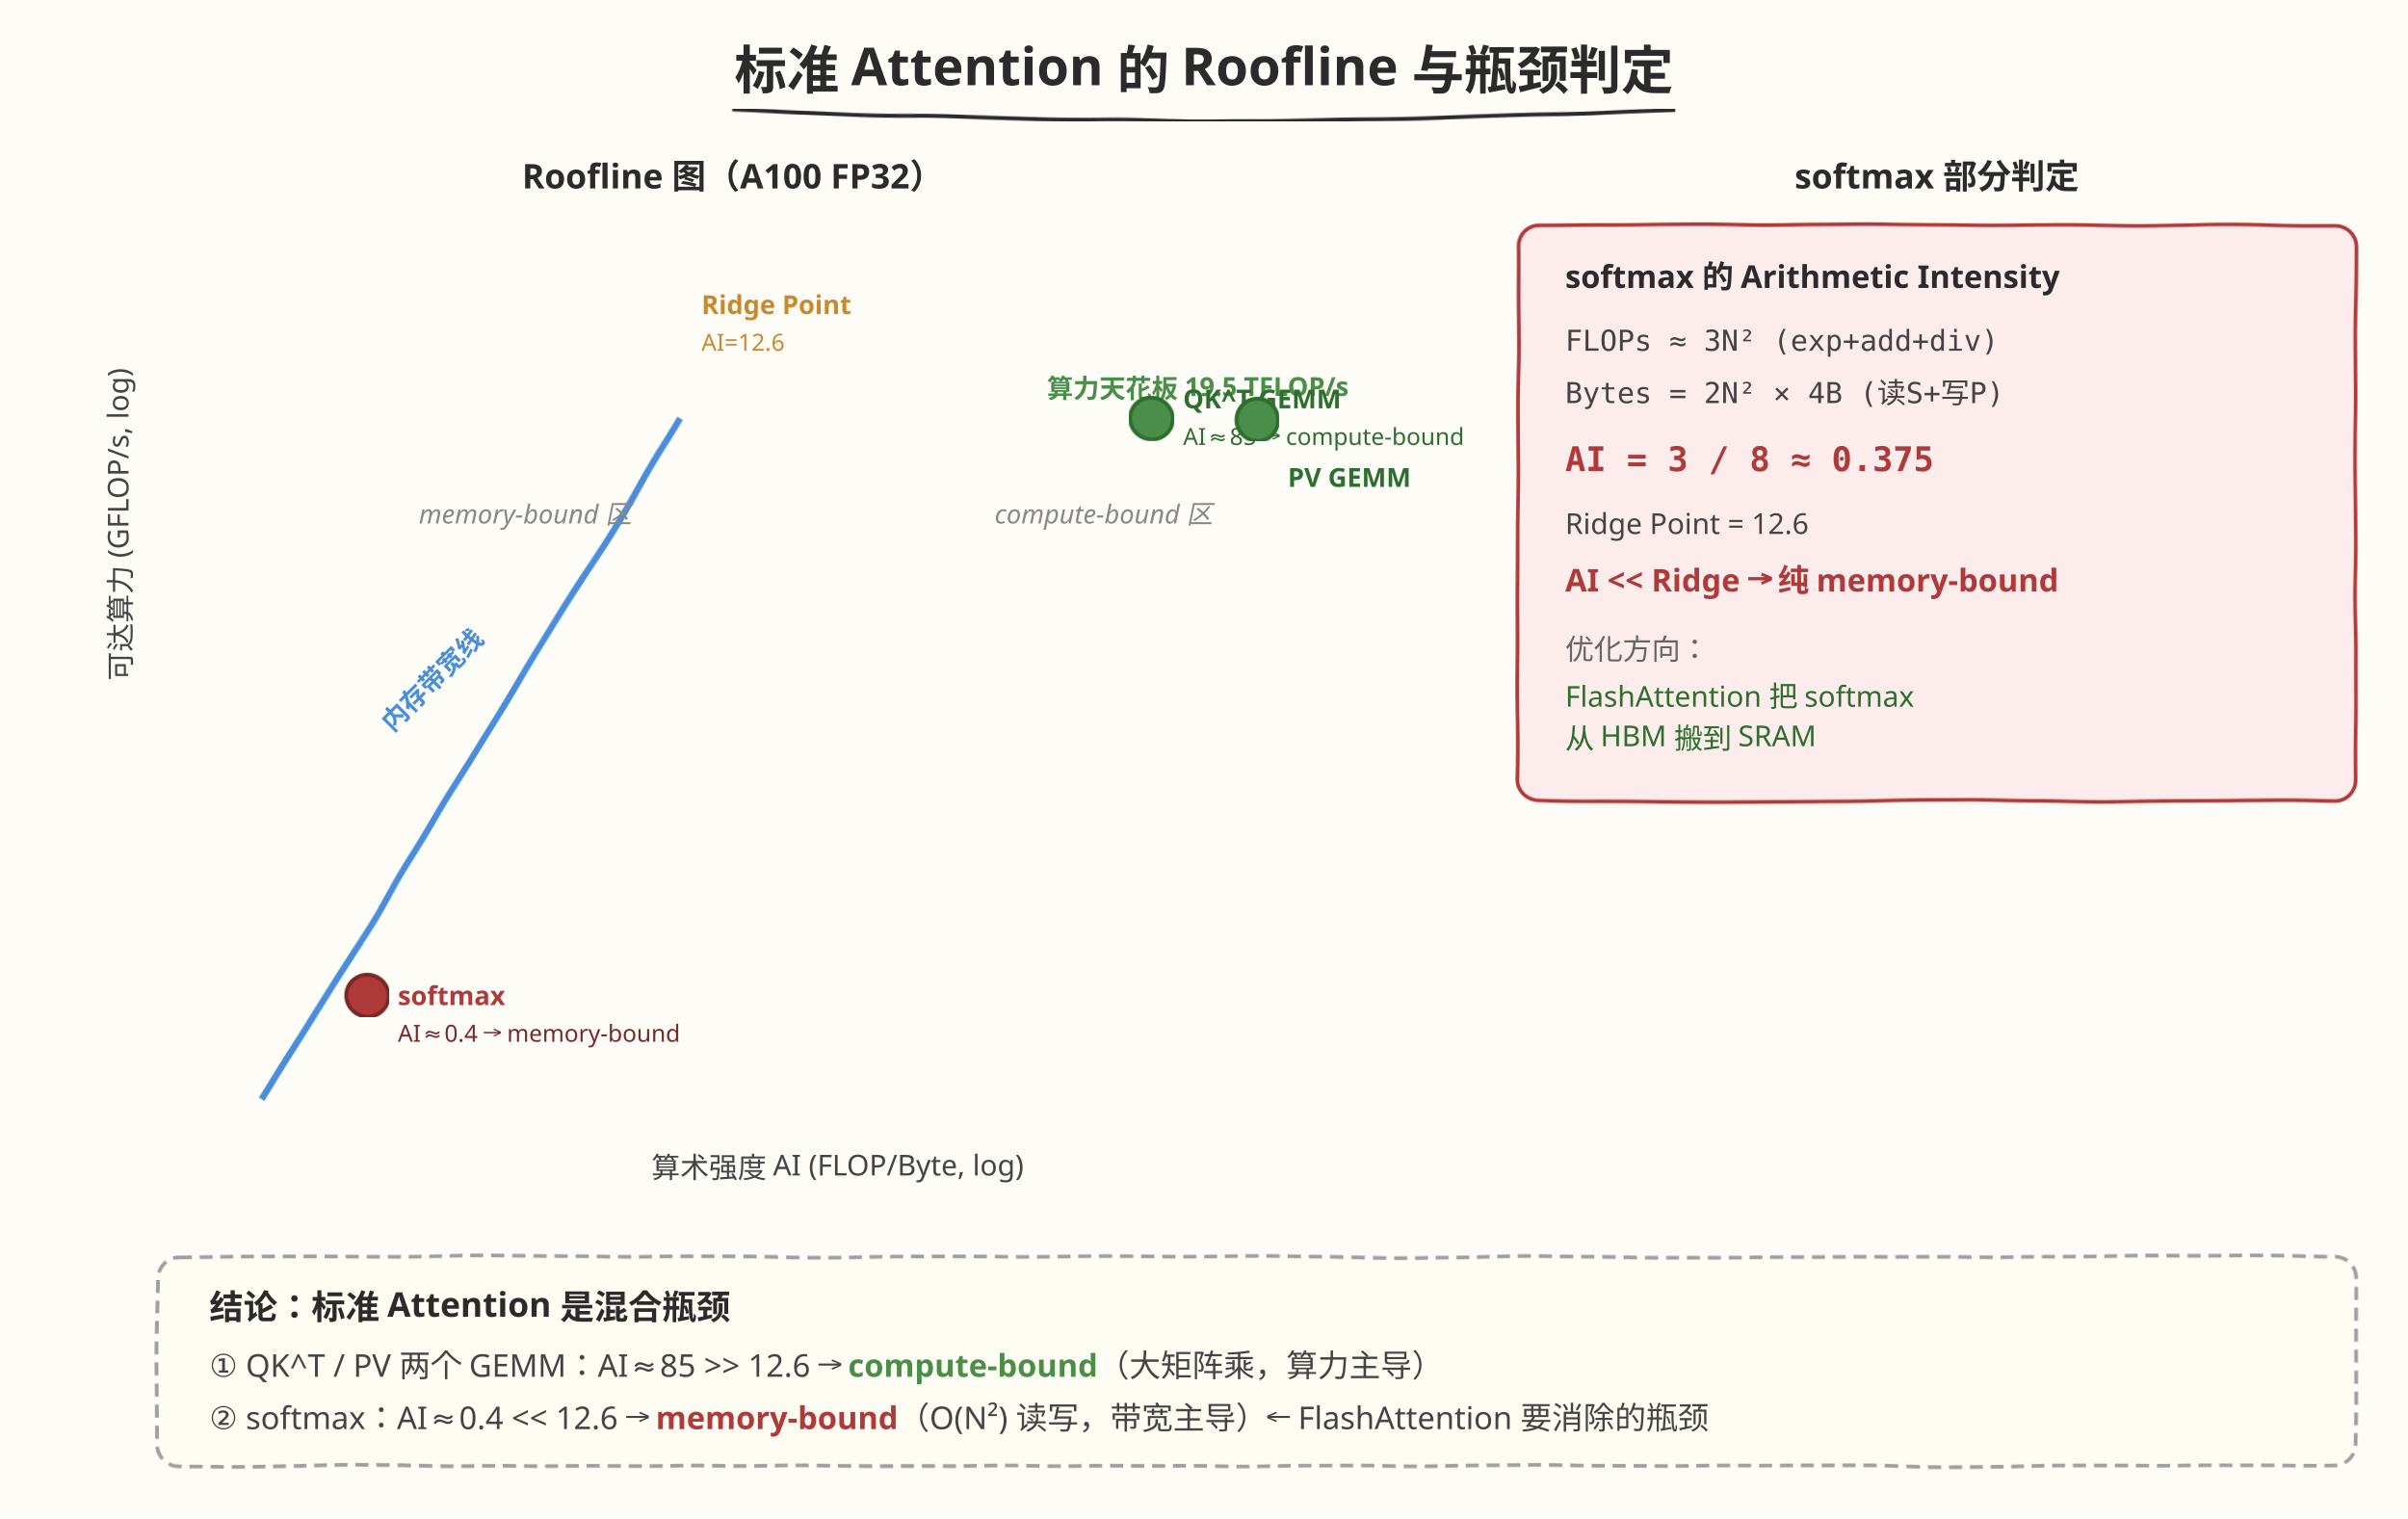
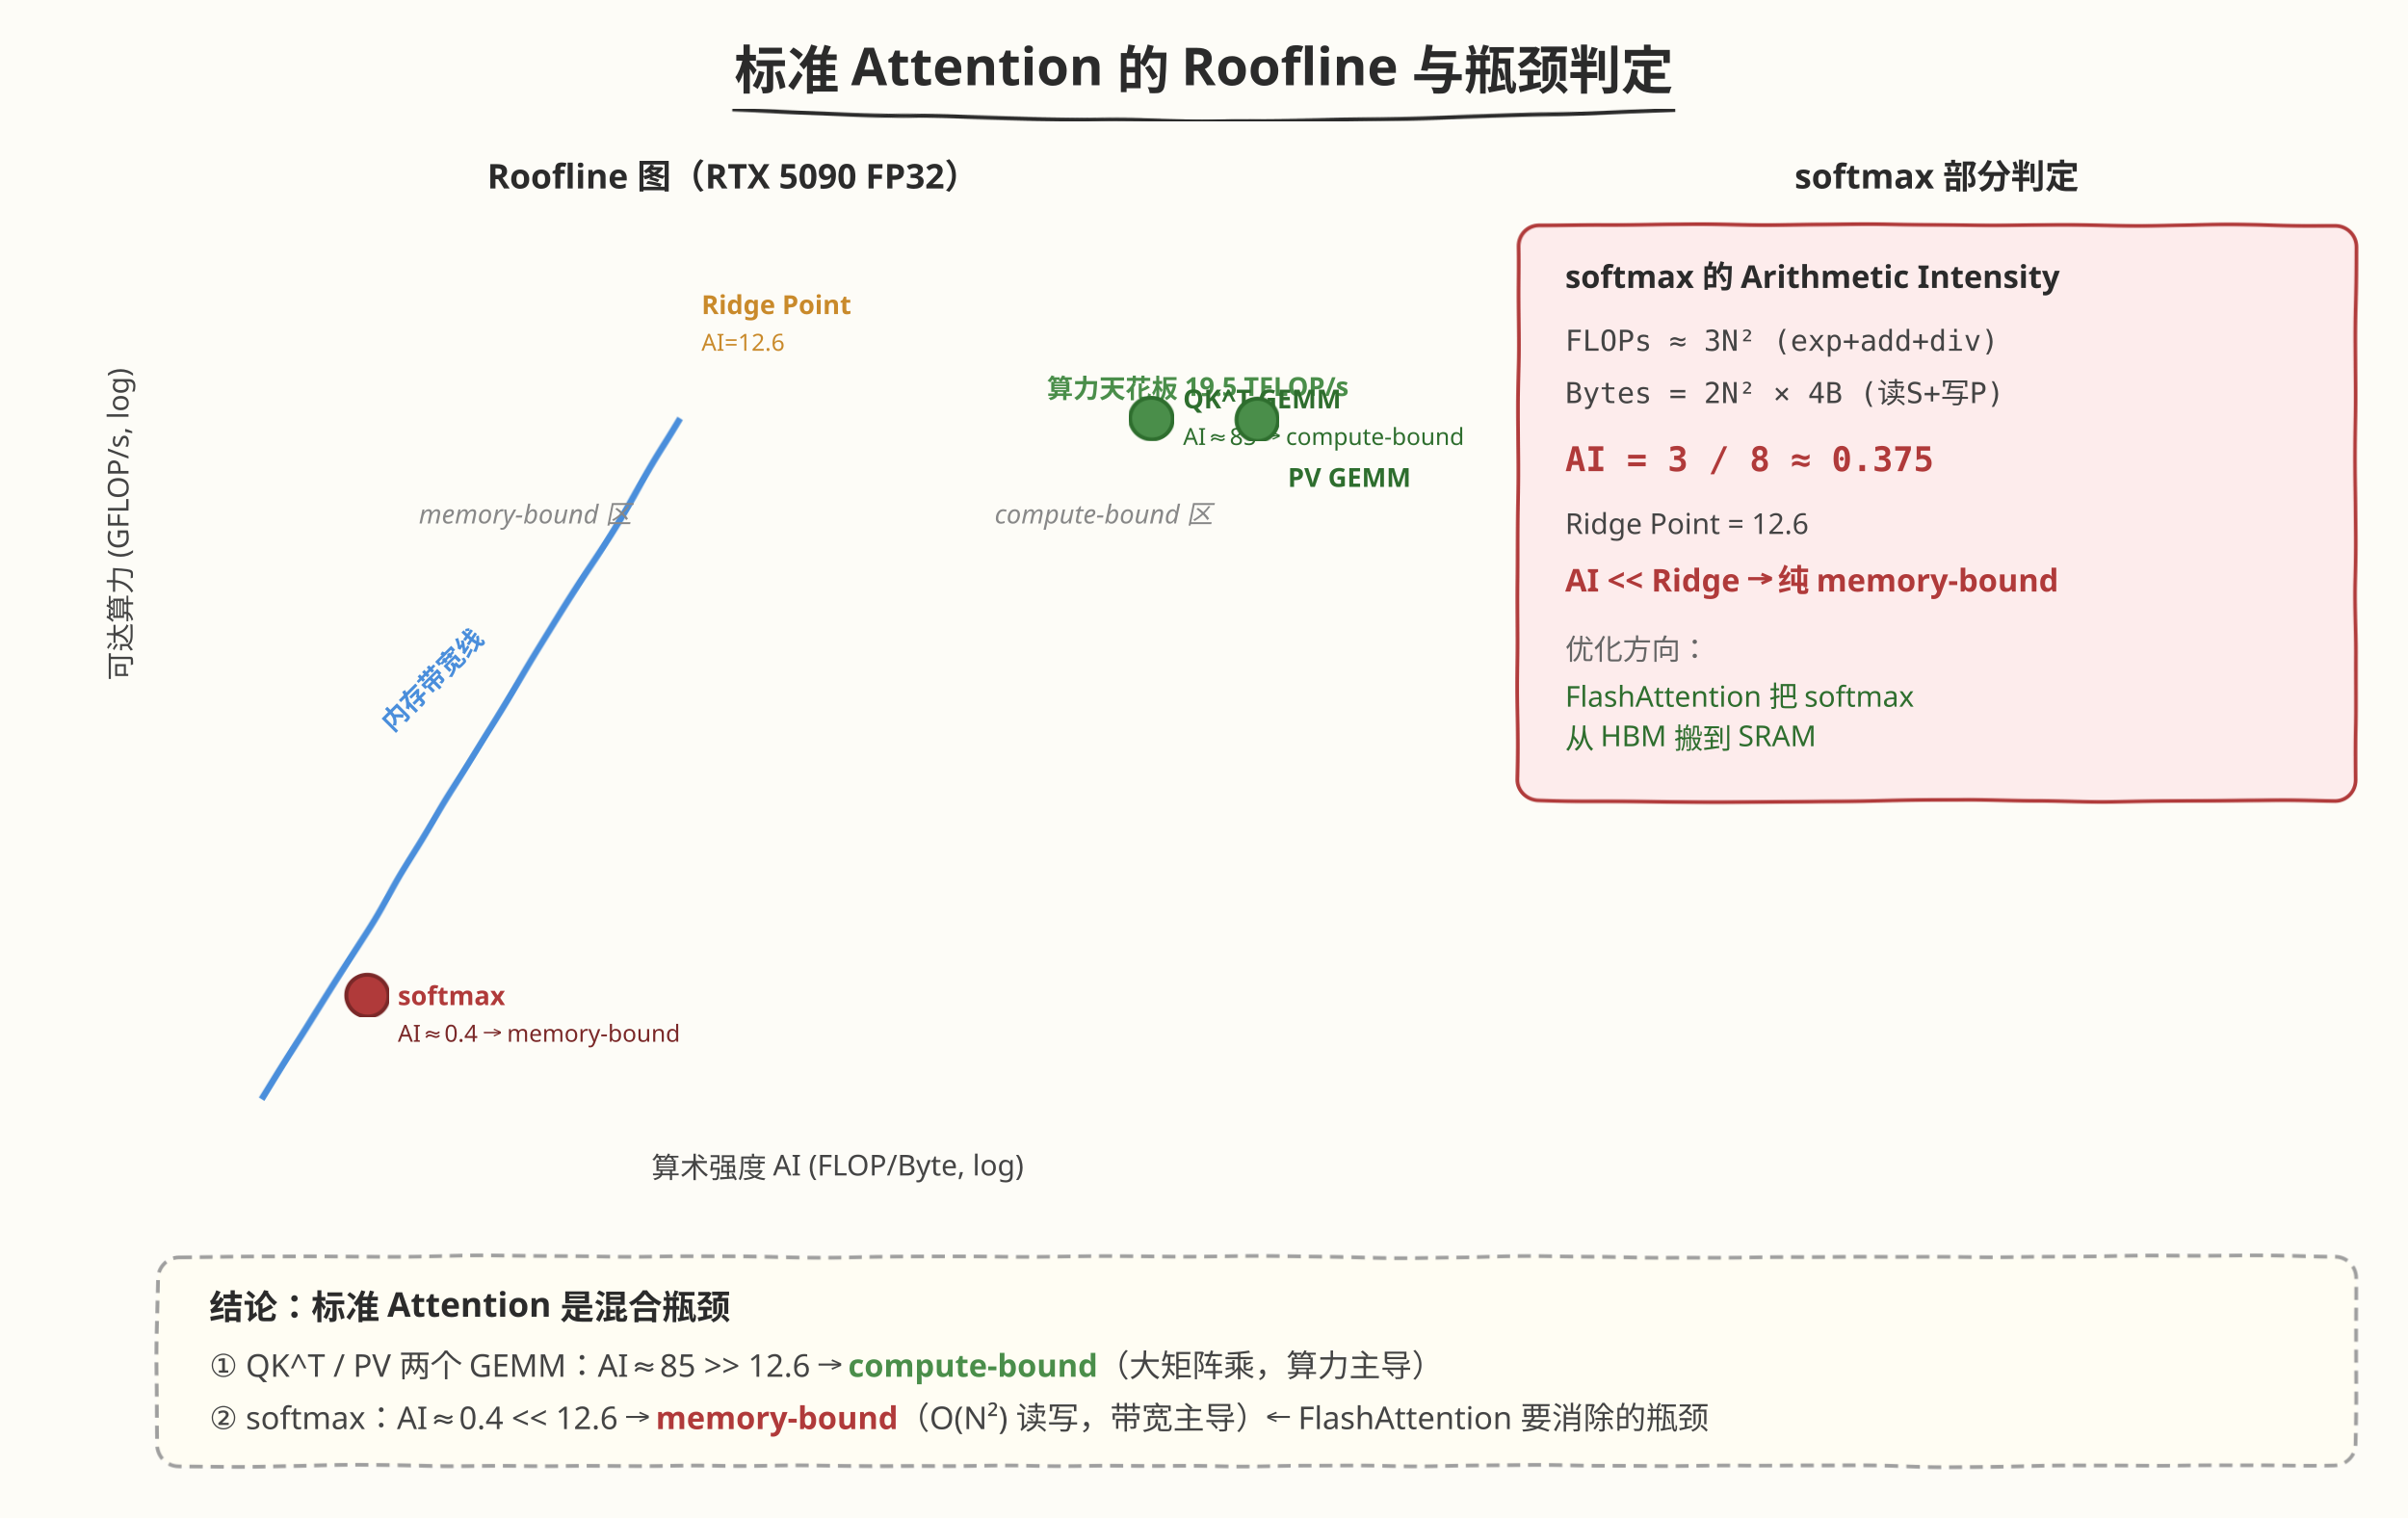
<svg xmlns="http://www.w3.org/2000/svg" width="920" height="580" viewBox="0 0 920 580" font-family="'Comic Sans MS','Marker Felt','Segoe UI',cursive">
  <defs>
    <filter id="sk" x="-3%" y="-3%" width="106%" height="106%">
      <feTurbulence type="fractalNoise" baseFrequency="0.018" numOctaves="2" seed="25" result="n" />
      <feDisplacementMap in="SourceGraphic" in2="n" scale="1.8" />
    </filter>
    <marker id="ar" markerWidth="8" markerHeight="8" refX="6" refY="4" orient="auto">
      <path d="M0,0 L8,4 L0,8 z" fill="#3a3a3a" />
    </marker>
  </defs>
  <rect width="920" height="580" fill="#fdfcf7" />
  <text x="460" y="34" text-anchor="middle" font-size="20" font-weight="bold" fill="#2b2b2b">标准 Attention 的 Roofline 与瓶颈判定</text>
  <path d="M 280 42 Q 460 50 640 42" stroke="#2b2b2b" stroke-width="1.5" fill="none" filter="url(#sk)" />
-   <text x="280" y="72" text-anchor="middle" font-size="13" font-weight="bold" fill="#2b2b2b">Roofline 图（A100 FP32）</text>
+   <text x="280" y="72" text-anchor="middle" font-size="13" font-weight="bold" fill="#2b2b2b">Roofline 图（RTX 5090 FP32）</text>
  <path d="M 100 420 L 100 100" stroke="#3a3a3a" stroke-width="1.6" fill="none" marker-end="url(#ar)" filter="url(#sk)" />
  <text x="50" y="260" font-size="11" fill="#444" transform="rotate(-90 50 260)">可达算力 (GFLOP/s, log)</text>
  <path d="M 100 420 L 540 420" stroke="#3a3a3a" stroke-width="1.6" fill="none" marker-end="url(#ar)" filter="url(#sk)" />
  <text x="320" y="450" text-anchor="middle" font-size="11" fill="#444">算术强度 AI (FLOP/Byte, log)</text>
  <line x1="260" y1="100" x2="260" y2="420" stroke="#c98a2b" stroke-width="1" stroke-dasharray="4 3" filter="url(#sk)" />
  <text x="268" y="120" font-size="10" fill="#c98a2b" font-weight="bold">Ridge Point</text>
  <text x="268" y="134" font-size="9" fill="#c98a2b">AI=12.6</text>
  <path d="M 100 420 L 260 160" stroke="#4a8edb" stroke-width="2.4" fill="none" filter="url(#sk)" />
  <text x="150" y="280" font-size="10" fill="#4a8edb" font-weight="bold" transform="rotate(-45 150 280)">内存带宽线</text>
  <path d="M 260 160 L 540 160" stroke="#4a8e4a" stroke-width="2.4" fill="none" filter="url(#sk)" />
  <text x="400" y="152" font-size="10" fill="#4a8e4a" font-weight="bold">算力天花板 19.5 TFLOP/s</text>
  <g filter="url(#sk)">
    <circle cx="140" cy="380" r="8" fill="#b03a3a" stroke="#7a2828" stroke-width="1.5" />
  </g>
  <text x="152" y="384" font-size="10" fill="#b03a3a" font-weight="bold">softmax</text>
  <text x="152" y="398" font-size="9" fill="#7a2828">AI≈0.4 → memory-bound</text>
  <g filter="url(#sk)">
    <circle cx="440" cy="160" r="8" fill="#4a8e4a" stroke="#2e6e2e" stroke-width="1.5" />
  </g>
  <text x="452" y="156" font-size="10" fill="#2e6e2e" font-weight="bold">QK^T GEMM</text>
  <text x="452" y="170" font-size="9" fill="#2e6e2e">AI≈85 → compute-bound</text>
  <g filter="url(#sk)">
    <circle cx="480" cy="160" r="8" fill="#4a8e4a" stroke="#2e6e2e" stroke-width="1.5" />
  </g>
  <text x="492" y="186" font-size="10" fill="#2e6e2e" font-weight="bold">PV GEMM</text>
  <text x="160" y="200" font-size="10" fill="#888" font-style="italic">memory-bound 区</text>
  <text x="380" y="200" font-size="10" fill="#888" font-style="italic">compute-bound 区</text>
  <text x="740" y="72" text-anchor="middle" font-size="13" font-weight="bold" fill="#2b2b2b">softmax 部分判定</text>
  <g filter="url(#sk)">
    <rect x="580" y="86" width="320" height="220" rx="8" fill="#fdecec" stroke="#b03a3a" stroke-width="1.4" />
  </g>
  <text x="598" y="110" font-size="12" fill="#2b2b2b" font-weight="bold">softmax 的 Arithmetic Intensity</text>
  <text x="598" y="134" font-size="11" fill="#444" font-family="monospace">FLOPs ≈ 3N²  (exp+add+div)</text>
  <text x="598" y="154" font-size="11" fill="#444" font-family="monospace">Bytes = 2N² × 4B (读S+写P)</text>
  <text x="598" y="180" font-size="13" fill="#b03a3a" font-weight="bold" font-family="monospace">AI = 3 / 8 ≈ 0.375</text>
  <text x="598" y="204" font-size="11" fill="#444">Ridge Point = 12.6</text>
  <text x="598" y="226" font-size="12" fill="#b03a3a" font-weight="bold">AI &lt;&lt; Ridge → 纯 memory-bound</text>
  <text x="598" y="252" font-size="11" fill="#666">优化方向：</text>
  <text x="598" y="270" font-size="11" fill="#2e6e2e">FlashAttention 把 softmax</text>
  <text x="598" y="286" font-size="11" fill="#2e6e2e">从 HBM 搬到 SRAM</text>
  <g filter="url(#sk)">
    <rect x="60" y="480" width="840" height="80" rx="8" fill="#fffdf3" stroke="#9e9e9e" stroke-width="1.4" stroke-dasharray="5 3" />
  </g>
  <text x="80" y="504" font-size="13" font-weight="bold" fill="#2b2b2b">结论：标准 Attention 是混合瓶颈</text>
  <text x="80" y="526" font-size="12" fill="#444">① QK^T / PV 两个 GEMM：AI≈85 &gt;&gt; 12.6 → <tspan font-weight="bold" fill="#4a8e4a">compute-bound</tspan>（大矩阵乘，算力主导）</text>
  <text x="80" y="546" font-size="12" fill="#444">② softmax：AI≈0.4 &lt;&lt; 12.6 → <tspan font-weight="bold" fill="#b03a3a">memory-bound</tspan>（O(N²) 读写，带宽主导）← FlashAttention 要消除的瓶颈</text>
</svg>
